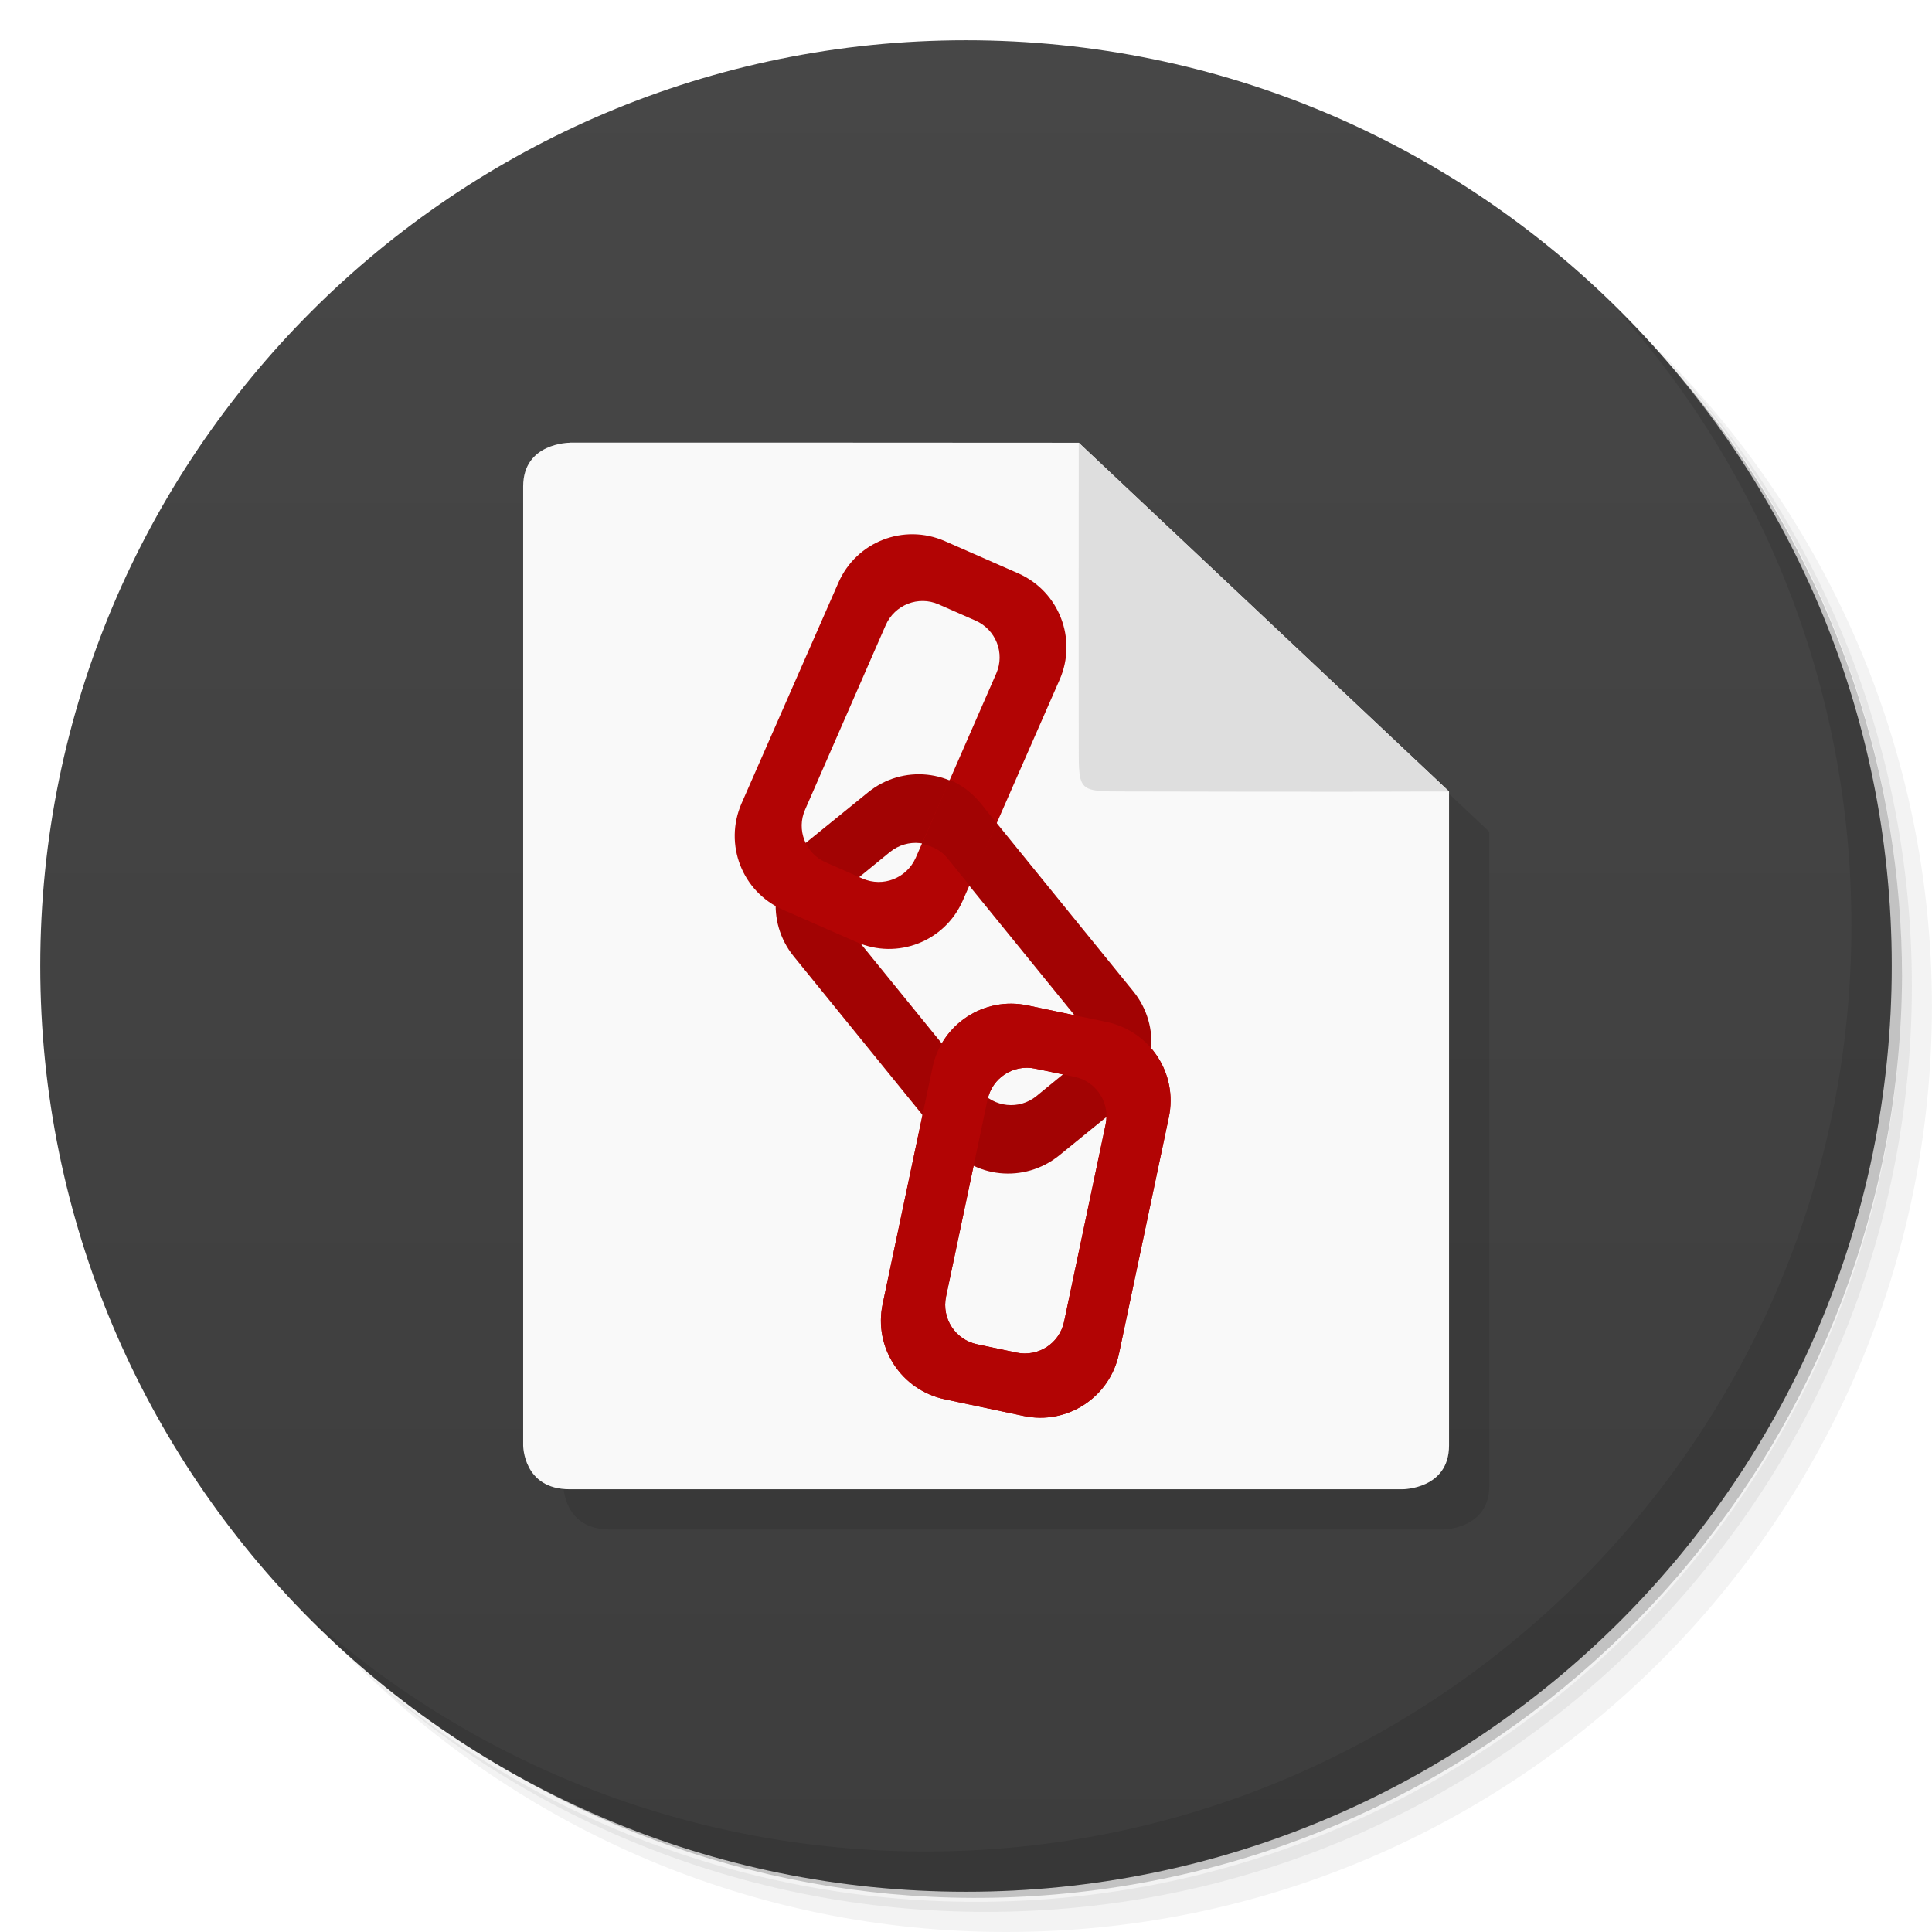
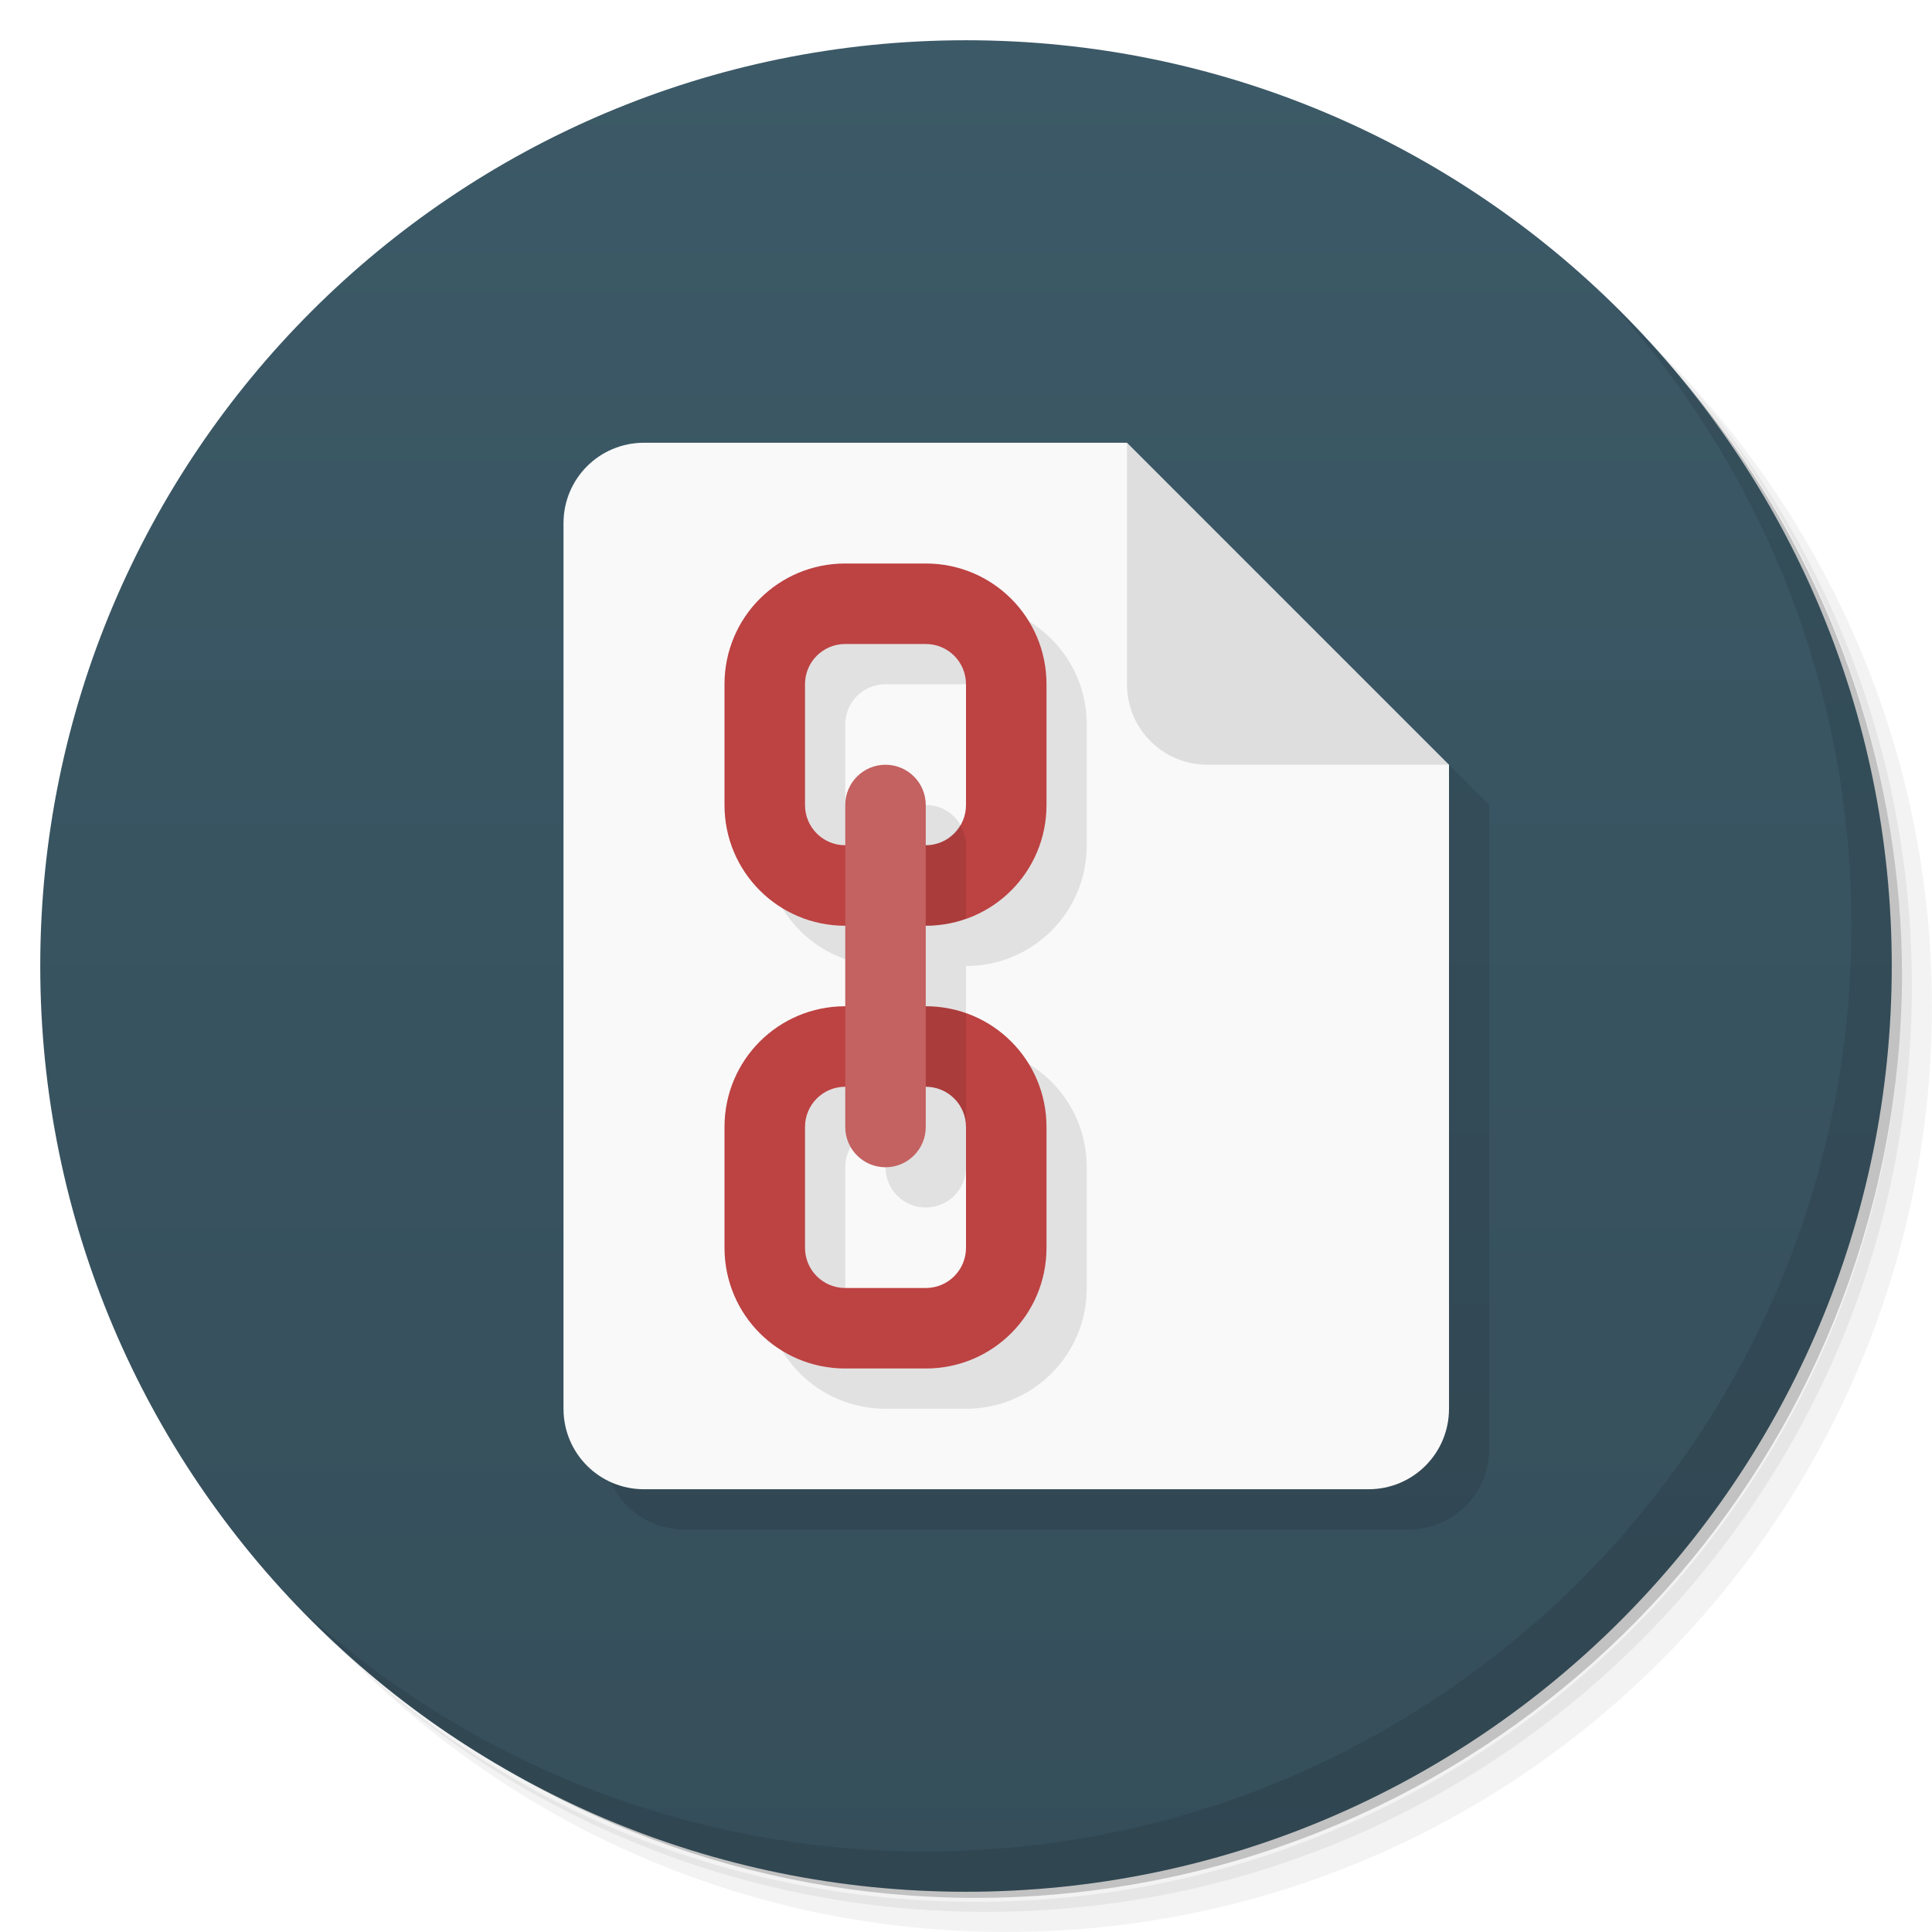
- <svg xmlns="http://www.w3.org/2000/svg" xmlns:xlink="http://www.w3.org/1999/xlink" version="1.1" viewBox="0 0 48 48">
+ <svg xmlns="http://www.w3.org/2000/svg" version="1.1" viewBox="0 0 48 48">
  <defs>
-     <linearGradient id="bg" x1="1" x2="47" gradientTransform="matrix(0 -1 1 0 -1.5e-6 48)" gradientUnits="userSpaceOnUse">
-       <stop style="stop-color:#3d3d3d" offset="0" />
-       <stop style="stop-color:#474747" offset="1" />
+     <linearGradient id="bg" x2="0" y1="1" y2="47" gradientUnits="userSpaceOnUse">
+       <stop style="stop-color:#3c5967" offset="0" />
+       <stop style="stop-color:#354e5a" offset="1" />
    </linearGradient>
-     <path id="SVGCleanerId_0" d="m25.535 24.98c-1.082-0.23-2.141 0.461-2.367 1.543l-1.238 5.871c-0.23 1.086 0.461 2.141 1.543 2.371l1.957 0.414c1.086 0.23 2.141-0.461 2.371-1.547l1.238-5.871c0.23-1.086-0.461-2.141-1.547-2.371m-1.773 1.16 0.977 0.203c0.543 0.113 0.887 0.645 0.773 1.184l-1.031 4.895c-0.113 0.543-0.641 0.887-1.184 0.773l-0.98-0.207c-0.539-0.113-0.883-0.641-0.77-1.184l1.031-4.891c0.113-0.543 0.641-0.887 1.184-0.773" />
  </defs>
  <path d="m36.31 5c5.859 4.062 9.688 10.831 9.688 18.5 0 12.426-10.07 22.5-22.5 22.5-7.669 0-14.438-3.828-18.5-9.688 1.037 1.822 2.306 3.499 3.781 4.969 4.085 3.712 9.514 5.969 15.469 5.969 12.703 0 23-10.298 23-23 0-5.954-2.256-11.384-5.969-15.469-1.469-1.475-3.147-2.744-4.969-3.781zm4.969 3.781c3.854 4.113 6.219 9.637 6.219 15.719 0 12.703-10.297 23-23 23-6.081 0-11.606-2.364-15.719-6.219 4.16 4.144 9.883 6.719 16.219 6.719 12.703 0 23-10.298 23-23 0-6.335-2.575-12.06-6.719-16.219z" style="opacity:.05" />
  <path d="m41.28 8.781c3.712 4.085 5.969 9.514 5.969 15.469 0 12.703-10.297 23-23 23-5.954 0-11.384-2.256-15.469-5.969 4.113 3.854 9.637 6.219 15.719 6.219 12.703 0 23-10.298 23-23 0-6.081-2.364-11.606-6.219-15.719z" style="opacity:.1" />
  <path d="m31.25 2.375c8.615 3.154 14.75 11.417 14.75 21.13 0 12.426-10.07 22.5-22.5 22.5-9.708 0-17.971-6.135-21.12-14.75a23 23 0 0 0 44.875-7 23 23 0 0 0-16-21.875z" style="opacity:.2" />
-   <path d="m24 1c12.703 0 23 10.297 23 23s-10.297 23-23 23-23-10.297-23-23 10.297-23 23-23z" style="fill:url(#bg)" />
-   <g transform="translate(1,1)">
-     <g style="opacity:.1">
-       <path d="m14.15 11s-1.152 0-1.152 1.082v23.832s0 1.086 1.152 1.086h20.699s1.152 0 1.152-1.086v-16.25l-9.199-8.664c-4.273-4e-3 -10.05-4e-3 -12.648-4e-3m-4e-3 4e-3" />
-       <use xlink:href="#SVGCleanerId_0" />
-       <path d="m23.594 19.375-0.688 1.594c0.23 0.043 0.465 0.148 0.625 0.344l0.566 0.699 0.664-1.559-0.387-0.484c-0.219-0.27-0.488-0.473-0.781-0.594" />
-     </g>
-   </g>
-   <path d="m14.15 11s-1.152 0-1.152 1.082v23.832s0 1.086 1.152 1.086h20.699s1.152 0 1.152-1.086v-16.25l-9.199-8.664c-4.273-4e-3 -10.05-4e-3 -12.648-4e-3m-4e-3 4e-3" style="fill:#f9f9f9" />
-   <path d="m36 19.664-9.199-8.664c-4e-3 4.332 0 6.496 0 7.582 0 1.082 0 1.082 1.152 1.082s4.711 0.016 8.05 0m-4e-3 0" style="fill:#dedede" />
-   <use width="48" height="48" style="fill:#b20404" xlink:href="#SVGCleanerId_0" />
-   <path d="m20.01 20.949c-0.859 0.695-0.988 1.953-0.289 2.813l3.781 4.656c0.688 0.859 1.945 0.988 2.813 0.289l1.551-1.262c0.863-0.695 0.988-1.953 0.293-2.813l-3.781-4.656c-0.699-0.859-1.953-0.988-2.813-0.289m-0.223 2.109 0.77-0.629c0.438-0.352 1.063-0.285 1.406 0.145l3.152 3.879c0.352 0.43 0.285 1.059-0.145 1.406l-0.773 0.633c-0.43 0.352-1.059 0.285-1.41-0.145l-3.152-3.879c-0.352-0.43-0.281-1.059 0.148-1.41" style="fill:#a20303" />
-   <path d="m23.469 13.441c-1.016-0.441-2.191 0.016-2.637 1.031l-2.41 5.492c-0.441 1.016 0.016 2.191 1.027 2.637l1.832 0.805c1.012 0.445 2.191-0.012 2.637-1.027l2.41-5.496c0.441-1.012-0.016-2.188-1.027-2.637m-1.98 0.77 0.914 0.402c0.508 0.223 0.738 0.809 0.516 1.316l-2 4.578c-0.227 0.508-0.813 0.738-1.32 0.516l-0.914-0.402c-0.508-0.223-0.738-0.813-0.512-1.316l2-4.578c0.223-0.508 0.813-0.738 1.316-0.516" style="fill:#b20404" />
-   <path d="m23.594 19.375-0.688 1.594c0.23 0.043 0.465 0.148 0.625 0.344l0.566 0.699 0.664-1.559-0.387-0.484c-0.219-0.27-0.488-0.473-0.781-0.594" style="fill:#a20303" />
-   <use width="48" height="48" style="fill:#b20404" xlink:href="#SVGCleanerId_0" />
+   <circle cx="24" cy="24" r="23" style="fill:url(#bg)" />
  <path d="m40.03 7.531c3.712 4.084 5.969 9.514 5.969 15.469 0 12.703-10.297 23-23 23-5.954 0-11.384-2.256-15.469-5.969 4.178 4.291 10.01 6.969 16.469 6.969 12.703 0 23-10.298 23-23 0-6.462-2.677-12.291-6.969-16.469z" style="opacity:.1" />
+   <path d="m17 12c-1.108 0-2 0.892-2 2v22c0 1.108 0.892 2 2 2h18c1.108 0 2-0.892 2-2v-16l-8-8z" style="opacity:.1" />
+   <path d="m16 11h12l3 5 5 3v16c0 1.108-0.892 2-2 2h-18c-1.108 0-2-0.892-2-2v-22c0-1.108 0.892-2 2-2z" style="fill:#f9f9f9" />
+   <path d="m28 11v6c0 1.108 0.892 2 2 2h6z" style="fill:#dedede" />
+   <path d="m22 15c-1.662 0-3 1.338-3 3v3c0 1.662 1.338 3 3 3v2c-1.662 0-3 1.338-3 3v3c0 1.662 1.338 3 3 3h2c1.662 0 3-1.338 3-3v-3c0-1.662-1.338-3-3-3v-2c1.662 0 3-1.338 3-3v-3c0-1.662-1.338-3-3-3zm0 2h2l1 1-1 3c0-0.554-0.446-1-1-1s-1 0.446-1 1v1c-0.554 0-1-0.446-1-1v-3c0-0.554 0.446-1 1-1zm0 11v1c0 0.554 0.446 1 1 1s1-0.446 1-1h1v3l-1 1h-2c-0.554 0-1-0.446-1-1v-3c0-0.554 0.446-1 1-1z" style="opacity:.1" />
+   <path d="m21 14c-1.662 0-3 1.338-3 3v3c0 1.662 1.338 3 3 3h2c1.662 0 3-1.338 3-3v-3c0-1.662-1.338-3-3-3zm0 2h2c0.554 0 1 0.446 1 1v3c0 0.554-0.446 1-1 1h-2c-0.554 0-1-0.446-1-1v-3c0-0.554 0.446-1 1-1zm0 9c-1.662 0-3 1.338-3 3v3c0 1.662 1.338 3 3 3h2c1.662 0 3-1.338 3-3v-3c0-1.662-1.338-3-3-3zm0 2h2c0.554 0 1 0.446 1 1v3c0 0.554-0.446 1-1 1h-2c-0.554 0-1-0.446-1-1v-3c0-0.554 0.446-1 1-1z" style="fill:#bd4242" />
+   <path d="m23.848 20.5c-0.174 0.294-0.48 0.5-0.848 0.5h-1v2h1c0.353 0 0.686-0.071 1-0.182v-1.818c0-0.186-0.064-0.351-0.152-0.5zm-1.848 4.5v2h1c0.554 0 1 0.446 1 1v-2.818c-0.314-0.111-0.647-0.182-1-0.182h-1z" style="opacity:.1" />
+   <rect x="21" y="19" width="2" height="10" ry="1" style="fill:#c46161" />
</svg>
